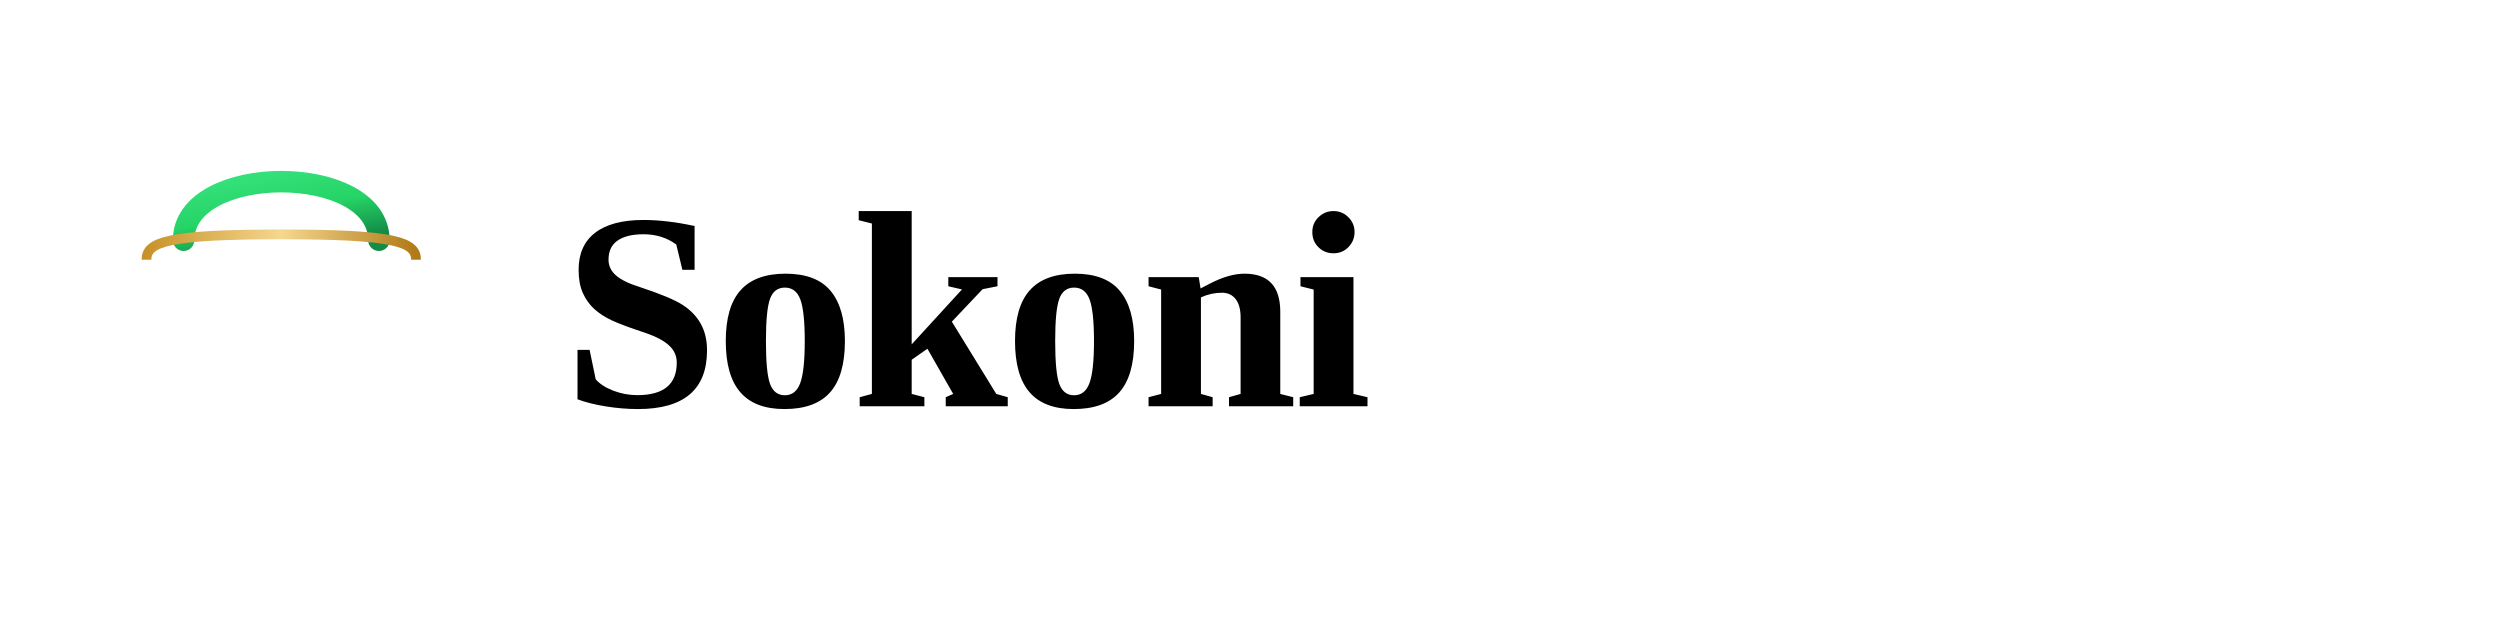
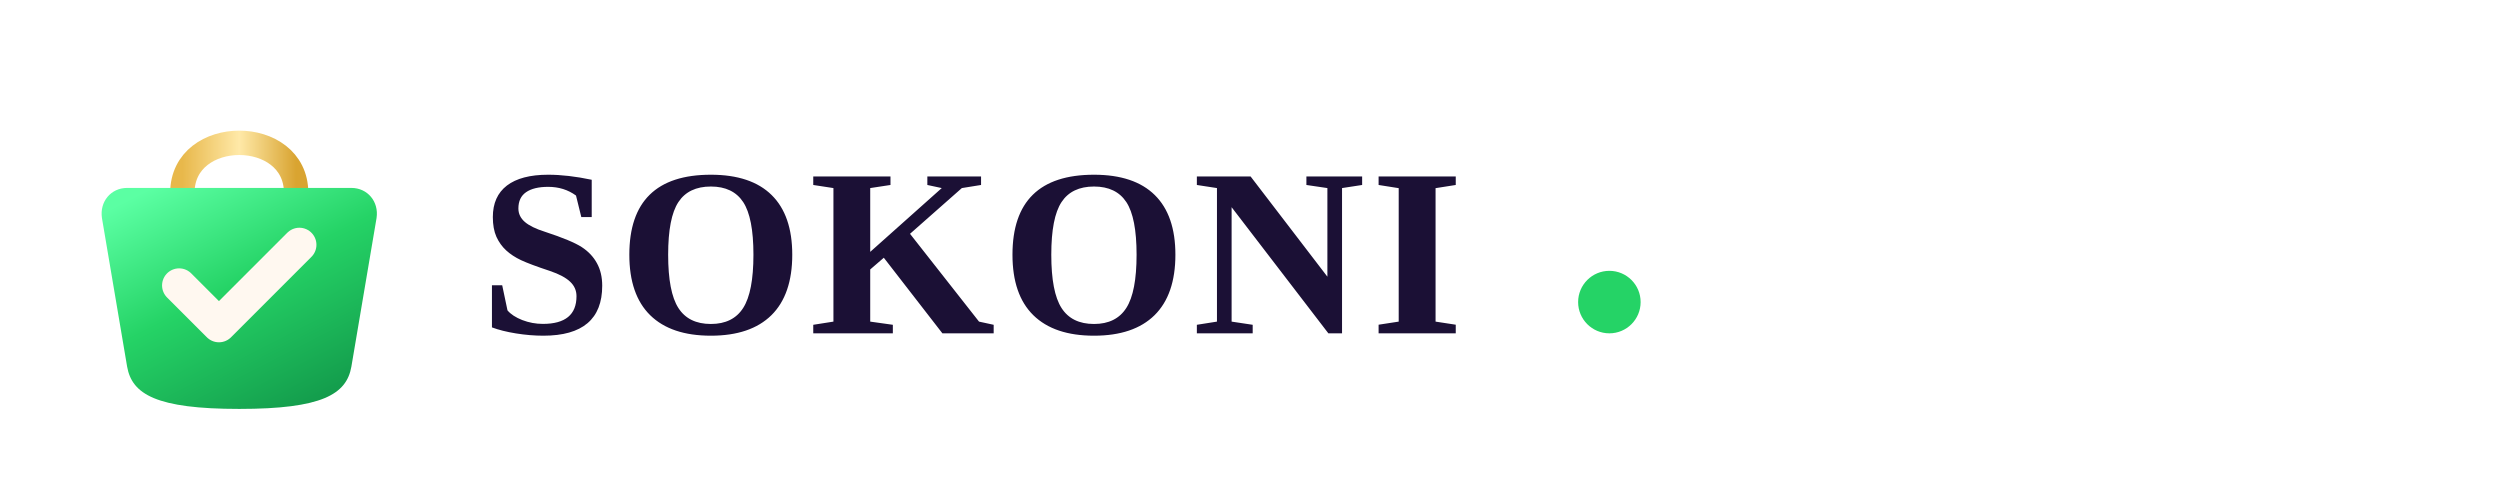
- <svg xmlns="http://www.w3.org/2000/svg" viewBox="0 0 320 80" role="img" aria-label="Sokoni">
+ <svg xmlns="http://www.w3.org/2000/svg" viewBox="0 0 480 96" role="img" aria-label="Sokoni">
  <defs>
-     <linearGradient id="b" x1="20%" y1="0%" x2="80%" y2="100%">
-       <stop offset="0%" stop-color="#34e07a" />
-       <stop offset="50%" stop-color="#25D366" />
-       <stop offset="100%" stop-color="#128C47" />
+     <linearGradient id="bag" x1="18%" y1="0%" x2="82%" y2="100%">
+       <stop offset="0%" stop-color="#5BFFA3" />
+       <stop offset="45%" stop-color="#25D366" />
+       <stop offset="100%" stop-color="#12984A" />
    </linearGradient>
-     <linearGradient id="g" x1="0%" y1="50%" x2="100%" y2="50%">
-       <stop offset="0%" stop-color="#c8922a" />
-       <stop offset="50%" stop-color="#f5d78e" />
-       <stop offset="100%" stop-color="#b07a18" />
+     <linearGradient id="grip" x1="0%" y1="0%" x2="100%" y2="0%">
+       <stop offset="0%" stop-color="#E8B84B" />
+       <stop offset="50%" stop-color="#FFE9A8" />
+       <stop offset="100%" stop-color="#D9A431" />
    </linearGradient>
  </defs>
-   <g transform="translate(4 6) scale(0.125)">
-     <path fill="none" stroke="url(#b)" stroke-width="22" stroke-linecap="round" d="M156 198 C156 118, 356 118, 356 198" />
-     <path fill="url(#b)" d="M128 210 L384 210 C404 210 404 230 L368 400 C360 430 340 448 256 448 C172 448 152 430 144 400 L108 230 C108 210 128 210 Z" />
-     <path fill="none" stroke="url(#g)" stroke-width="10" d="M118 218 C118 200 138 192 256 192 C374 192 394 200 394 218" />
+   <g transform="translate(6 8) scale(0.156)">
+     <path d="M186 186 C186 104 326 104 326 186" fill="none" stroke="url(#grip)" stroke-width="30" stroke-linecap="round" />
+     <path fill="url(#bag)" d="M118 180 H394 C414 180 428 197 425 217 L394 400              C388 434 358 452 256 452 C154 452 124 434 118 400              L87 217 C84 197 98 180 118 180 Z" />
+     <path d="M182 300 L231 349 L330 250" fill="none" stroke="#FFF8F0" stroke-width="42" stroke-linecap="round" stroke-linejoin="round" />
  </g>
-   <text x="72" y="52" font-family="Georgia, 'Times New Roman', serif" font-size="36" font-weight="700" letter-spacing="-0.5" fill="currentColor">Sokoni</text>
+   <text x="92" y="64" font-family="Georgia, 'Times New Roman', serif" font-size="46" font-weight="700" letter-spacing="1" fill="#1B1035">SOKONI</text>
+   <circle cx="309" cy="58" r="6" fill="#25D366" />
</svg>
